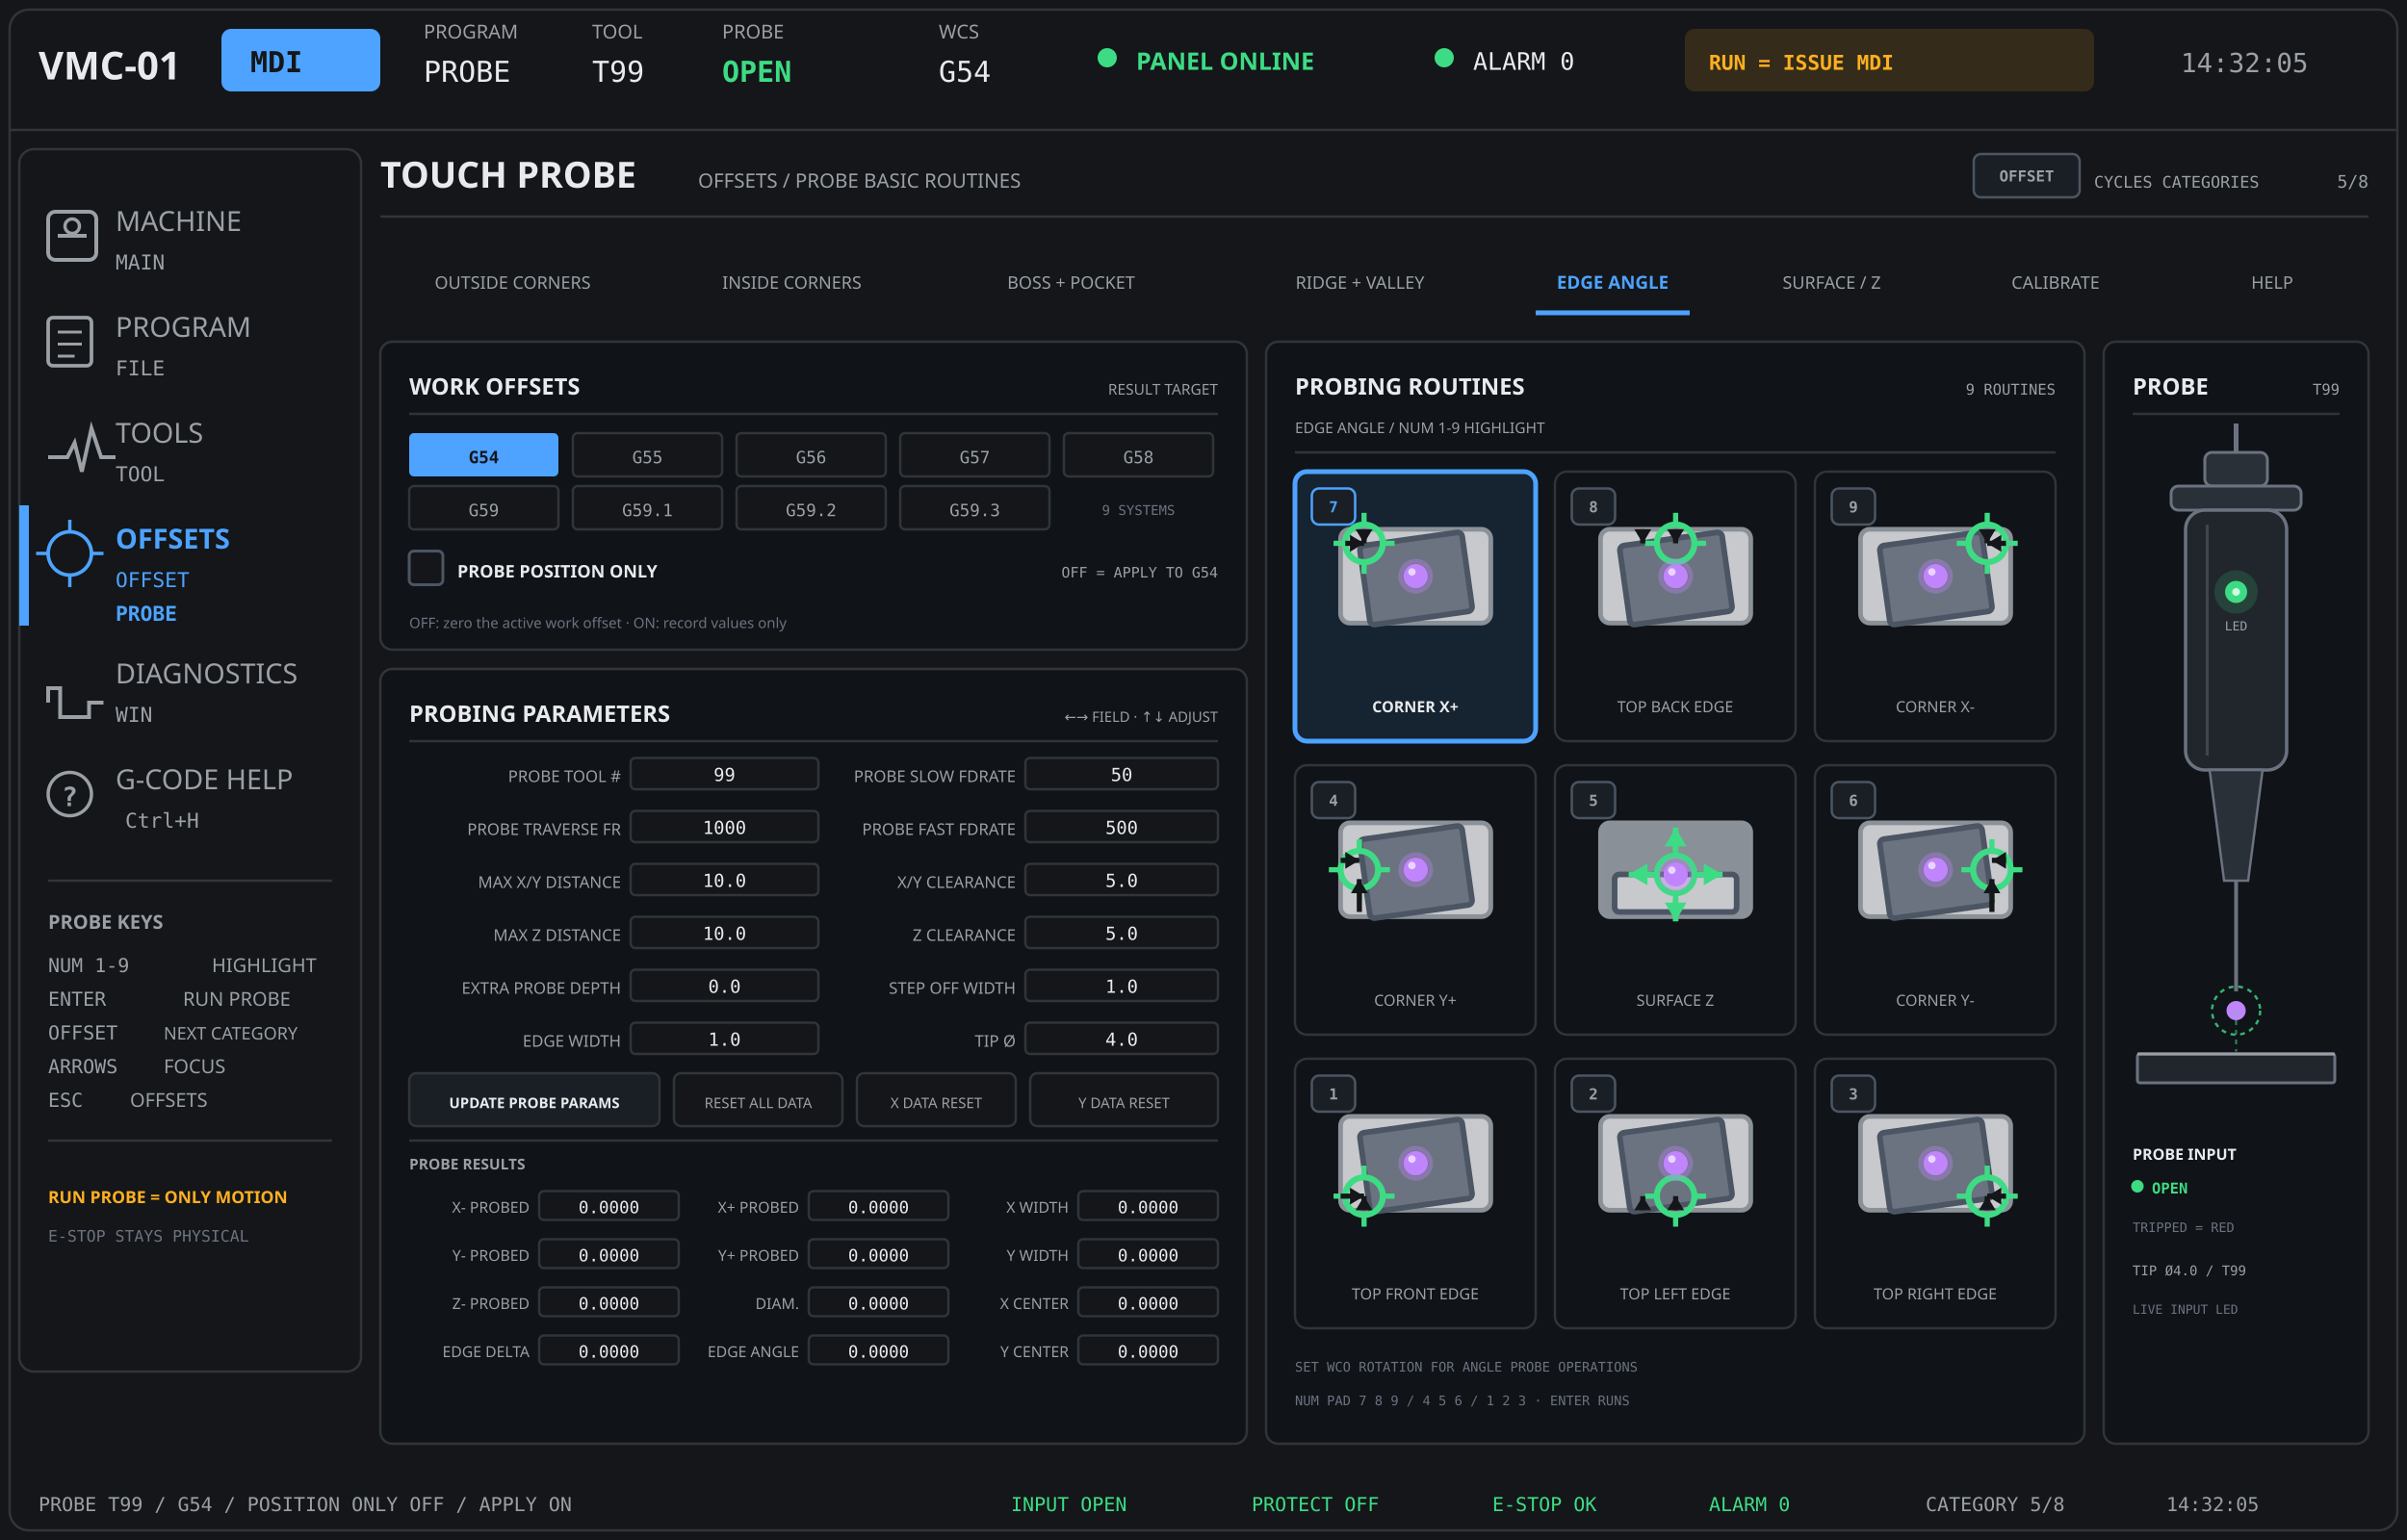
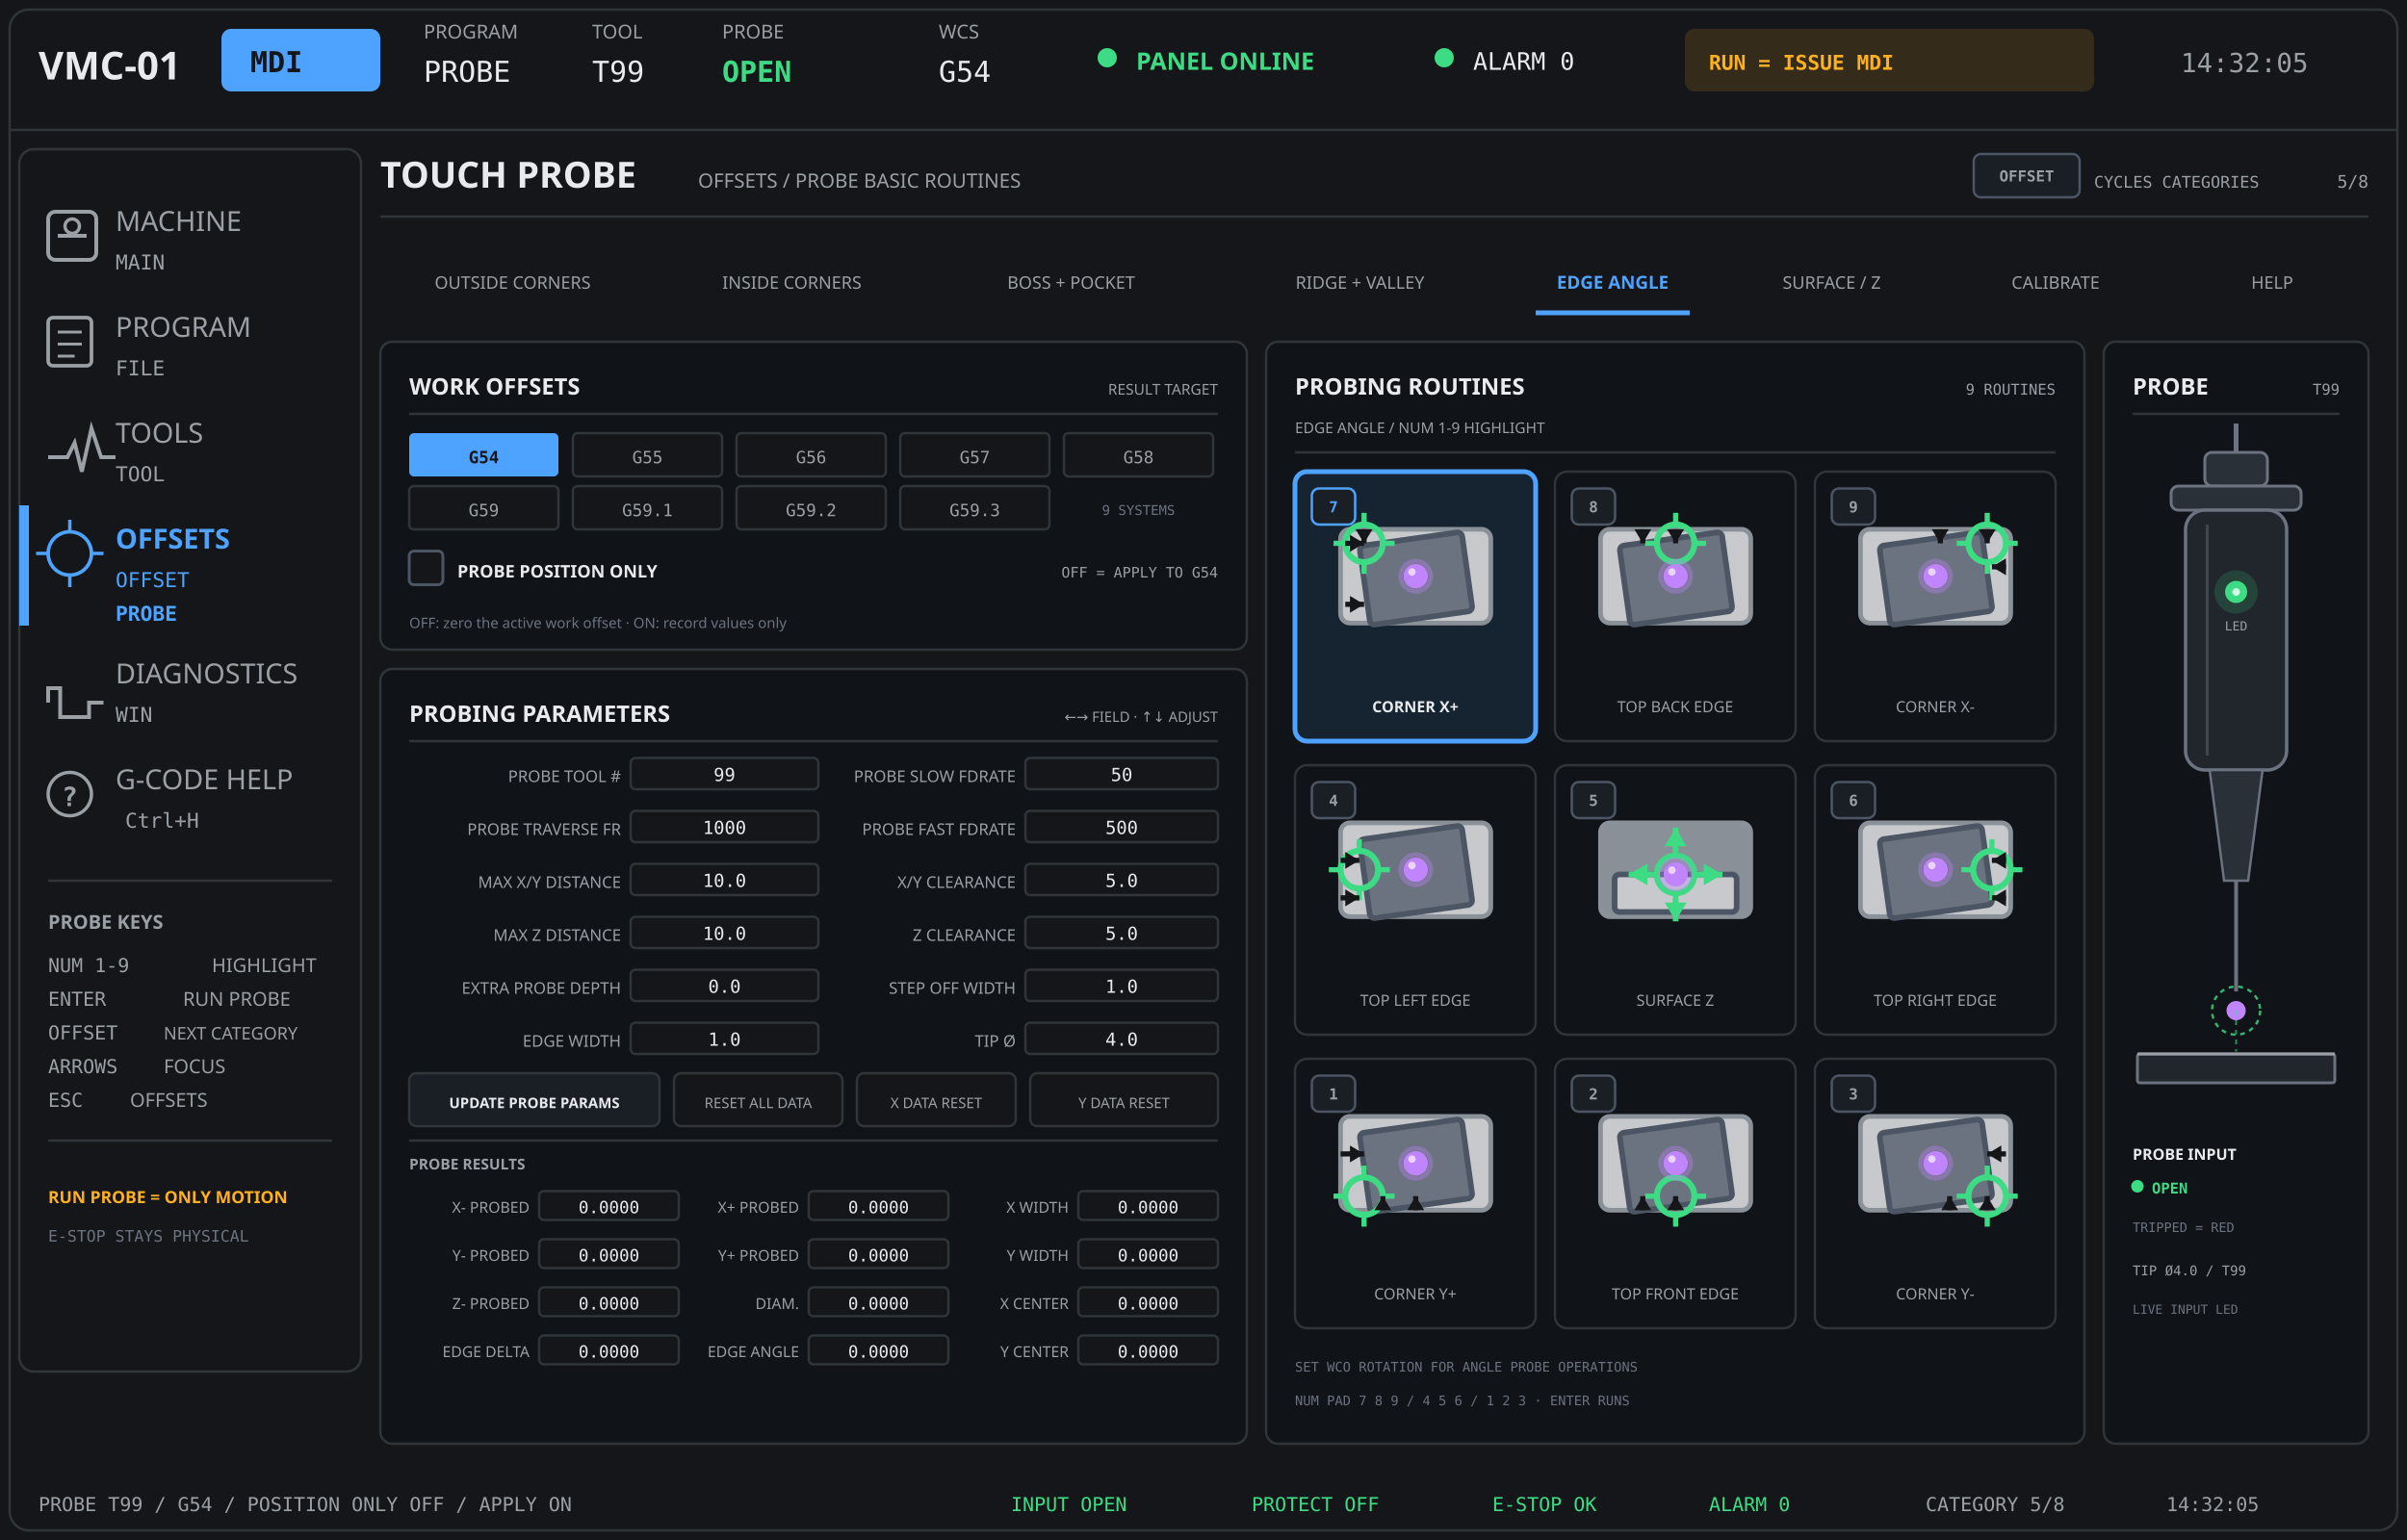
<svg xmlns="http://www.w3.org/2000/svg" viewBox="0 0 1000 640" width="1000" height="640">
  <rect x="0" y="0" width="1000" height="640" rx="0" fill="#141619" stroke="none" stroke-width="1" />
  <rect x="4" y="4" width="992" height="632" rx="8" fill="none" stroke="#30353a" stroke-width="1" />
  <line x1="4" y1="54" x2="996" y2="54" stroke="#30353a" stroke-width="1" />
  <text x="16" y="33" fill="#e8eaed" font-size="16" font-family="sans-serif" font-weight="700" text-anchor="start">VMC-01</text>
  <rect x="92" y="12" width="66" height="26" rx="4" fill="#4da3ff" stroke="none" stroke-width="1" />
  <text x="104" y="30" fill="#141619" font-size="12" font-family="monospace" font-weight="700" text-anchor="start">MDI</text>
  <text x="176" y="16" fill="#9aa0a6" font-size="8" font-family="sans-serif" text-anchor="start">PROGRAM</text>
  <text x="176" y="34" fill="#e8eaed" font-size="12" font-family="monospace" text-anchor="start">PROBE</text>
  <text x="246" y="16" fill="#9aa0a6" font-size="8" font-family="sans-serif" text-anchor="start">TOOL</text>
  <text x="246" y="34" fill="#e8eaed" font-size="12" font-family="monospace" text-anchor="start">T99</text>
  <text x="300" y="16" fill="#9aa0a6" font-size="8" font-family="sans-serif" text-anchor="start">PROBE</text>
  <text x="300" y="34" fill="#3ddc84" font-size="12" font-family="monospace" font-weight="700" text-anchor="start">OPEN</text>
  <text x="390" y="16" fill="#9aa0a6" font-size="8" font-family="sans-serif" text-anchor="start">WCS</text>
  <text x="390" y="34" fill="#e8eaed" font-size="12" font-family="monospace" text-anchor="start">G54</text>
  <circle cx="460" cy="24" r="4" fill="#3ddc84" />
  <text x="472" y="29" fill="#3ddc84" font-size="10" font-family="sans-serif" font-weight="700" text-anchor="start">PANEL ONLINE</text>
  <circle cx="600" cy="24" r="4" fill="#3ddc84" />
  <text x="612" y="29" fill="#e8eaed" font-size="10" font-family="monospace" text-anchor="start">ALARM 0</text>
  <rect x="700" y="12" width="170" height="26" rx="4" fill="#ffb020" stroke="none" stroke-width="0" opacity="0.14" />
  <text x="710" y="29" fill="#ffb020" font-size="8.5" font-family="monospace" font-weight="700" text-anchor="start">RUN = ISSUE MDI</text>
  <text x="906" y="30" fill="#9aa0a6" font-size="11" font-family="monospace" text-anchor="start">14:32:05</text>
  <rect x="8" y="62" width="142" height="508" rx="6" fill="#141619" stroke="#30353a" stroke-width="1" />
  <rect x="20" y="88" width="20" height="20" rx="3" fill="none" stroke="#9aa0a6" stroke-width="1.6" />
  <line x1="24" y1="98" x2="36" y2="98" stroke="#9aa0a6" stroke-width="1.6" />
  <circle cx="30" cy="94" r="3" fill="none" stroke="#9aa0a6" stroke-width="1.4" />
  <text x="48" y="96" fill="#9aa0a6" font-size="11.5" font-family="sans-serif" text-anchor="start">MACHINE</text>
  <text x="48" y="112" fill="#9aa0a6" font-size="8.5" font-family="monospace" text-anchor="start">MAIN</text>
  <rect x="20" y="132" width="18" height="20" rx="2" fill="none" stroke="#9aa0a6" stroke-width="1.5" />
  <line x1="24" y1="138" x2="34" y2="138" stroke="#9aa0a6" stroke-width="1.2" />
  <line x1="24" y1="143" x2="34" y2="143" stroke="#9aa0a6" stroke-width="1.2" />
  <line x1="24" y1="148" x2="31" y2="148" stroke="#9aa0a6" stroke-width="1.2" />
  <text x="48" y="140" fill="#9aa0a6" font-size="11.5" font-family="sans-serif" text-anchor="start">PROGRAM</text>
  <text x="48" y="156" fill="#9aa0a6" font-size="8.5" font-family="monospace" text-anchor="start">FILE</text>
  <path d="M20 190 L28 190 L31 184 L34 196 L38 178 L42 190 L48 190" fill="none" stroke="#9aa0a6" stroke-width="1.6" />
  <text x="48" y="184" fill="#9aa0a6" font-size="11.5" font-family="sans-serif" text-anchor="start">TOOLS</text>
  <text x="48" y="200" fill="#9aa0a6" font-size="8.5" font-family="monospace" text-anchor="start">TOOL</text>
  <rect x="8" y="210" width="4" height="50" rx="0" fill="#4da3ff" stroke="none" stroke-width="0" />
  <circle cx="29" cy="230" r="9" fill="none" stroke="#4da3ff" stroke-width="1.5" />
  <line x1="29" y1="216" x2="29" y2="221" stroke="#4da3ff" stroke-width="1.4" />
  <line x1="29" y1="239" x2="29" y2="244" stroke="#4da3ff" stroke-width="1.4" />
  <line x1="15" y1="230" x2="20" y2="230" stroke="#4da3ff" stroke-width="1.4" />
  <line x1="38" y1="230" x2="43" y2="230" stroke="#4da3ff" stroke-width="1.4" />
  <text x="48" y="228" fill="#4da3ff" font-size="11.5" font-family="sans-serif" font-weight="700" text-anchor="start">OFFSETS</text>
  <text x="48" y="244" fill="#4da3ff" font-size="8.5" font-family="monospace" text-anchor="start">OFFSET</text>
  <text x="48" y="258" fill="#4da3ff" font-size="8.5" font-family="monospace" font-weight="700" text-anchor="start">PROBE</text>
  <path d="M20 292 L20 286 L25 286 L25 298 L37 298 L37 292 L43 292" fill="none" stroke="#9aa0a6" stroke-width="1.6" />
  <text x="48" y="284" fill="#9aa0a6" font-size="11.5" font-family="sans-serif" text-anchor="start">DIAGNOSTICS</text>
  <text x="48" y="300" fill="#9aa0a6" font-size="8.5" font-family="monospace" text-anchor="start">WIN</text>
  <circle cx="29" cy="330" r="9" fill="none" stroke="#9aa0a6" stroke-width="1.4" />
  <text x="29" y="335" fill="#9aa0a6" font-size="11" font-family="monospace" font-weight="700" text-anchor="middle">?</text>
  <text x="48" y="328" fill="#9aa0a6" font-size="11.5" font-family="sans-serif" text-anchor="start">G-CODE HELP</text>
  <text x="52" y="344" fill="#9aa0a6" font-size="8.5" font-family="monospace" text-anchor="start">Ctrl+H</text>
  <line x1="20" y1="366" x2="138" y2="366" stroke="#30353a" stroke-width="1" />
  <text x="20" y="386" fill="#9aa0a6" font-size="8" font-family="sans-serif" font-weight="700" text-anchor="start">PROBE KEYS</text>
  <text x="20" y="404" fill="#9aa0a6" font-size="8" font-family="monospace" text-anchor="start">NUM 1-9</text>
  <text x="88" y="404" fill="#9aa0a6" font-size="8" font-family="sans-serif" text-anchor="start">HIGHLIGHT</text>
  <text x="20" y="418" fill="#9aa0a6" font-size="8" font-family="monospace" text-anchor="start">ENTER</text>
  <text x="76" y="418" fill="#9aa0a6" font-size="8" font-family="sans-serif" text-anchor="start">RUN PROBE</text>
  <text x="20" y="432" fill="#9aa0a6" font-size="8" font-family="monospace" text-anchor="start">OFFSET</text>
  <text x="68" y="432" fill="#9aa0a6" font-size="7.2" font-family="sans-serif" text-anchor="start">NEXT CATEGORY</text>
  <text x="20" y="446" fill="#9aa0a6" font-size="8" font-family="monospace" text-anchor="start">ARROWS</text>
  <text x="68" y="446" fill="#9aa0a6" font-size="8" font-family="sans-serif" text-anchor="start">FOCUS</text>
  <text x="20" y="460" fill="#9aa0a6" font-size="8" font-family="monospace" text-anchor="start">ESC</text>
  <text x="54" y="460" fill="#9aa0a6" font-size="8" font-family="sans-serif" text-anchor="start">OFFSETS</text>
  <line x1="20" y1="474" x2="138" y2="474" stroke="#30353a" stroke-width="1" />
  <text x="20" y="500" fill="#ffb020" font-size="7.0" font-family="sans-serif" font-weight="700" text-anchor="start">RUN PROBE = ONLY MOTION</text>
  <text x="20" y="516" fill="#6b7280" font-size="6.6" font-family="monospace" text-anchor="start">E-STOP STAYS PHYSICAL</text>
  <text x="158" y="78" fill="#e8eaed" font-size="15" font-family="sans-serif" font-weight="700" text-anchor="start">TOUCH PROBE</text>
  <text x="290" y="78" fill="#9aa0a6" font-size="8.2" font-family="sans-serif" text-anchor="start">OFFSETS / PROBE BASIC ROUTINES</text>
  <rect x="820" y="64" width="44" height="18" rx="3" fill="#1a1f25" stroke="#4b5563" stroke-width="1" />
  <text x="842.0" y="75.4" fill="#9aa0a6" font-size="6.3" font-family="monospace" font-weight="700" text-anchor="middle">OFFSET</text>
  <text x="870" y="78" fill="#9aa0a6" font-size="6.7" font-family="monospace" text-anchor="start">CYCLES CATEGORIES</text>
  <text x="984" y="78" fill="#9aa0a6" font-size="7.2" font-family="monospace" text-anchor="end">5/8</text>
  <line x1="158" y1="90" x2="984" y2="90" stroke="#30353a" stroke-width="1" />
  <text x="213.0" y="120" fill="#9aa0a6" font-size="7.2" font-family="sans-serif" text-anchor="middle">OUTSIDE CORNERS</text>
  <text x="329.0" y="120" fill="#9aa0a6" font-size="7.2" font-family="sans-serif" text-anchor="middle">INSIDE CORNERS</text>
  <text x="445.0" y="120" fill="#9aa0a6" font-size="7.2" font-family="sans-serif" text-anchor="middle">BOSS + POCKET</text>
  <text x="565.0" y="120" fill="#9aa0a6" font-size="7.2" font-family="sans-serif" text-anchor="middle">RIDGE + VALLEY</text>
  <text x="670.0" y="120" fill="#4da3ff" font-size="7.5" font-family="sans-serif" font-weight="700" text-anchor="middle">EDGE ANGLE</text>
  <line x1="638" y1="130" x2="702" y2="130" stroke="#4da3ff" stroke-width="2" />
  <text x="761.0" y="120" fill="#9aa0a6" font-size="7.2" font-family="sans-serif" text-anchor="middle">SURFACE / Z</text>
  <text x="854.0" y="120" fill="#9aa0a6" font-size="7.2" font-family="sans-serif" text-anchor="middle">CALIBRATE</text>
  <text x="944.0" y="120" fill="#9aa0a6" font-size="7.2" font-family="sans-serif" text-anchor="middle">HELP</text>
  <rect x="158" y="142" width="360" height="128" rx="5" fill="#101317" stroke="#30353a" stroke-width="1" />
  <text x="170" y="164" fill="#e8eaed" font-size="9.5" font-family="sans-serif" font-weight="700" text-anchor="start">WORK OFFSETS</text>
  <text x="506" y="164" fill="#9aa0a6" font-size="6.2" font-family="sans-serif" text-anchor="end">RESULT TARGET</text>
  <line x1="170" y1="172" x2="506" y2="172" stroke="#30353a" stroke-width="1" />
  <rect x="170" y="180" width="62" height="18" rx="2" fill="#4da3ff" stroke="none" stroke-width="1" />
  <text x="201" y="192.5" fill="#141619" font-size="7" font-family="monospace" font-weight="700" text-anchor="middle">G54</text>
  <rect x="238" y="180" width="62" height="18" rx="2" fill="#141619" stroke="#30353a" stroke-width="1" />
  <text x="269" y="192.5" fill="#9aa0a6" font-size="7" font-family="monospace" text-anchor="middle">G55</text>
  <rect x="306" y="180" width="62" height="18" rx="2" fill="#141619" stroke="#30353a" stroke-width="1" />
  <text x="337" y="192.5" fill="#9aa0a6" font-size="7" font-family="monospace" text-anchor="middle">G56</text>
  <rect x="374" y="180" width="62" height="18" rx="2" fill="#141619" stroke="#30353a" stroke-width="1" />
  <text x="405" y="192.5" fill="#9aa0a6" font-size="7" font-family="monospace" text-anchor="middle">G57</text>
  <rect x="442" y="180" width="62" height="18" rx="2" fill="#141619" stroke="#30353a" stroke-width="1" />
  <text x="473" y="192.5" fill="#9aa0a6" font-size="7" font-family="monospace" text-anchor="middle">G58</text>
  <rect x="170" y="202" width="62" height="18" rx="2" fill="#141619" stroke="#30353a" stroke-width="1" />
  <text x="201" y="214.5" fill="#9aa0a6" font-size="7" font-family="monospace" text-anchor="middle">G59</text>
  <rect x="238" y="202" width="62" height="18" rx="2" fill="#141619" stroke="#30353a" stroke-width="1" />
  <text x="269" y="214.5" fill="#9aa0a6" font-size="7" font-family="monospace" text-anchor="middle">G59.1</text>
  <rect x="306" y="202" width="62" height="18" rx="2" fill="#141619" stroke="#30353a" stroke-width="1" />
  <text x="337" y="214.5" fill="#9aa0a6" font-size="7" font-family="monospace" text-anchor="middle">G59.2</text>
  <rect x="374" y="202" width="62" height="18" rx="2" fill="#141619" stroke="#30353a" stroke-width="1" />
  <text x="405" y="214.5" fill="#9aa0a6" font-size="7" font-family="monospace" text-anchor="middle">G59.3</text>
  <text x="473" y="214" fill="#6b7280" font-size="5.6" font-family="monospace" text-anchor="middle">9 SYSTEMS</text>
  <rect x="170" y="229" width="14" height="14" rx="2" fill="#141619" stroke="#4b5563" stroke-width="1.2" />
  <text x="190" y="240" fill="#e8eaed" font-size="7.2" font-family="sans-serif" font-weight="700" text-anchor="start">PROBE POSITION ONLY</text>
  <text x="506" y="240" fill="#9aa0a6" font-size="6.0" font-family="monospace" text-anchor="end">OFF = APPLY TO G54</text>
  <text x="170" y="261" fill="#6b7280" font-size="6.0" font-family="sans-serif" text-anchor="start">OFF: zero the active work offset · ON: record values only</text>
  <rect x="158" y="278" width="360" height="322" rx="5" fill="#101317" stroke="#30353a" stroke-width="1" />
  <text x="170" y="300" fill="#e8eaed" font-size="9.5" font-family="sans-serif" font-weight="700" text-anchor="start">PROBING PARAMETERS</text>
  <text x="506" y="300" fill="#9aa0a6" font-size="5.9" font-family="sans-serif" text-anchor="end">←→ FIELD · ↑↓ ADJUST</text>
  <line x1="170" y1="308" x2="506" y2="308" stroke="#30353a" stroke-width="1" />
  <text x="258" y="325" fill="#9aa0a6" font-size="6.7" font-family="sans-serif" text-anchor="end">PROBE TOOL #</text>
  <rect x="262" y="315" width="78" height="13" rx="2" fill="#141619" stroke="#30353a" stroke-width="1" />
  <text x="301" y="324.6" fill="#e8eaed" font-size="7.5" font-family="monospace" text-anchor="middle">99</text>
  <text x="422" y="325" fill="#9aa0a6" font-size="6.7" font-family="sans-serif" text-anchor="end">PROBE SLOW FDRATE</text>
  <rect x="426" y="315" width="80" height="13" rx="2" fill="#141619" stroke="#30353a" stroke-width="1" />
  <text x="466" y="324.6" fill="#e8eaed" font-size="7.5" font-family="monospace" text-anchor="middle">50</text>
  <text x="258" y="347" fill="#9aa0a6" font-size="6.7" font-family="sans-serif" text-anchor="end">PROBE TRAVERSE FR</text>
  <rect x="262" y="337" width="78" height="13" rx="2" fill="#141619" stroke="#30353a" stroke-width="1" />
  <text x="301" y="346.6" fill="#e8eaed" font-size="7.5" font-family="monospace" text-anchor="middle">1000</text>
  <text x="422" y="347" fill="#9aa0a6" font-size="6.7" font-family="sans-serif" text-anchor="end">PROBE FAST FDRATE</text>
  <rect x="426" y="337" width="80" height="13" rx="2" fill="#141619" stroke="#30353a" stroke-width="1" />
  <text x="466" y="346.6" fill="#e8eaed" font-size="7.5" font-family="monospace" text-anchor="middle">500</text>
  <text x="258" y="369" fill="#9aa0a6" font-size="6.7" font-family="sans-serif" text-anchor="end">MAX X/Y DISTANCE</text>
  <rect x="262" y="359" width="78" height="13" rx="2" fill="#141619" stroke="#30353a" stroke-width="1" />
  <text x="301" y="368.6" fill="#e8eaed" font-size="7.5" font-family="monospace" text-anchor="middle">10.0</text>
  <text x="422" y="369" fill="#9aa0a6" font-size="6.7" font-family="sans-serif" text-anchor="end">X/Y CLEARANCE</text>
  <rect x="426" y="359" width="80" height="13" rx="2" fill="#141619" stroke="#30353a" stroke-width="1" />
  <text x="466" y="368.6" fill="#e8eaed" font-size="7.5" font-family="monospace" text-anchor="middle">5.0</text>
  <text x="258" y="391" fill="#9aa0a6" font-size="6.7" font-family="sans-serif" text-anchor="end">MAX Z DISTANCE</text>
  <rect x="262" y="381" width="78" height="13" rx="2" fill="#141619" stroke="#30353a" stroke-width="1" />
  <text x="301" y="390.6" fill="#e8eaed" font-size="7.5" font-family="monospace" text-anchor="middle">10.0</text>
  <text x="422" y="391" fill="#9aa0a6" font-size="6.7" font-family="sans-serif" text-anchor="end">Z CLEARANCE</text>
  <rect x="426" y="381" width="80" height="13" rx="2" fill="#141619" stroke="#30353a" stroke-width="1" />
  <text x="466" y="390.6" fill="#e8eaed" font-size="7.5" font-family="monospace" text-anchor="middle">5.0</text>
  <text x="258" y="413" fill="#9aa0a6" font-size="6.7" font-family="sans-serif" text-anchor="end">EXTRA PROBE DEPTH</text>
  <rect x="262" y="403" width="78" height="13" rx="2" fill="#141619" stroke="#30353a" stroke-width="1" />
  <text x="301" y="412.6" fill="#e8eaed" font-size="7.5" font-family="monospace" text-anchor="middle">0.0</text>
  <text x="422" y="413" fill="#9aa0a6" font-size="6.7" font-family="sans-serif" text-anchor="end">STEP OFF WIDTH</text>
  <rect x="426" y="403" width="80" height="13" rx="2" fill="#141619" stroke="#30353a" stroke-width="1" />
  <text x="466" y="412.6" fill="#e8eaed" font-size="7.5" font-family="monospace" text-anchor="middle">1.0</text>
  <text x="258" y="435" fill="#9aa0a6" font-size="6.7" font-family="sans-serif" text-anchor="end">EDGE WIDTH</text>
  <rect x="262" y="425" width="78" height="13" rx="2" fill="#141619" stroke="#30353a" stroke-width="1" />
  <text x="301" y="434.6" fill="#e8eaed" font-size="7.5" font-family="monospace" text-anchor="middle">1.0</text>
  <text x="422" y="435" fill="#9aa0a6" font-size="6.7" font-family="sans-serif" text-anchor="end">TIP Ø</text>
  <rect x="426" y="425" width="80" height="13" rx="2" fill="#141619" stroke="#30353a" stroke-width="1" />
  <text x="466" y="434.6" fill="#e8eaed" font-size="7.5" font-family="monospace" text-anchor="middle">4.0</text>
  <rect x="170" y="446" width="104" height="22" rx="3" fill="#1a1f25" stroke="#30353a" stroke-width="1" />
  <text x="222" y="460.5" fill="#e8eaed" font-size="6.0" font-family="sans-serif" font-weight="700" text-anchor="middle">UPDATE PROBE PARAMS</text>
  <rect x="280" y="446" width="70" height="22" rx="3" fill="#141619" stroke="#30353a" stroke-width="1" />
  <text x="315" y="460.5" fill="#9aa0a6" font-size="6.0" font-family="sans-serif" text-anchor="middle">RESET ALL DATA</text>
  <rect x="356" y="446" width="66" height="22" rx="3" fill="#141619" stroke="#30353a" stroke-width="1" />
  <text x="389" y="460.5" fill="#9aa0a6" font-size="6.0" font-family="sans-serif" text-anchor="middle">X DATA RESET</text>
  <rect x="428" y="446" width="78" height="22" rx="3" fill="#141619" stroke="#30353a" stroke-width="1" />
  <text x="467" y="460.5" fill="#9aa0a6" font-size="6.0" font-family="sans-serif" text-anchor="middle">Y DATA RESET</text>
  <line x1="170" y1="474" x2="506" y2="474" stroke="#30353a" stroke-width="1" />
  <text x="170" y="486" fill="#9aa0a6" font-size="6.2" font-family="sans-serif" font-weight="700" text-anchor="start">PROBE RESULTS</text>
  <text x="220" y="504" fill="#9aa0a6" font-size="6.3" font-family="sans-serif" text-anchor="end">X- PROBED</text>
  <rect x="224" y="495" width="58" height="12" rx="2" fill="#141619" stroke="#30353a" stroke-width="1" />
  <text x="253" y="504.2" fill="#e8eaed" font-size="7.0" font-family="monospace" text-anchor="middle">0.0000</text>
  <text x="332" y="504" fill="#9aa0a6" font-size="6.3" font-family="sans-serif" text-anchor="end">X+ PROBED</text>
  <rect x="336" y="495" width="58" height="12" rx="2" fill="#141619" stroke="#30353a" stroke-width="1" />
  <text x="365" y="504.2" fill="#e8eaed" font-size="7.0" font-family="monospace" text-anchor="middle">0.0000</text>
  <text x="444" y="504" fill="#9aa0a6" font-size="6.3" font-family="sans-serif" text-anchor="end">X WIDTH</text>
  <rect x="448" y="495" width="58" height="12" rx="2" fill="#141619" stroke="#30353a" stroke-width="1" />
  <text x="477" y="504.2" fill="#e8eaed" font-size="7.0" font-family="monospace" text-anchor="middle">0.0000</text>
  <text x="220" y="524" fill="#9aa0a6" font-size="6.3" font-family="sans-serif" text-anchor="end">Y- PROBED</text>
  <rect x="224" y="515" width="58" height="12" rx="2" fill="#141619" stroke="#30353a" stroke-width="1" />
  <text x="253" y="524.2" fill="#e8eaed" font-size="7.0" font-family="monospace" text-anchor="middle">0.0000</text>
  <text x="332" y="524" fill="#9aa0a6" font-size="6.3" font-family="sans-serif" text-anchor="end">Y+ PROBED</text>
  <rect x="336" y="515" width="58" height="12" rx="2" fill="#141619" stroke="#30353a" stroke-width="1" />
  <text x="365" y="524.2" fill="#e8eaed" font-size="7.0" font-family="monospace" text-anchor="middle">0.0000</text>
  <text x="444" y="524" fill="#9aa0a6" font-size="6.3" font-family="sans-serif" text-anchor="end">Y WIDTH</text>
  <rect x="448" y="515" width="58" height="12" rx="2" fill="#141619" stroke="#30353a" stroke-width="1" />
  <text x="477" y="524.2" fill="#e8eaed" font-size="7.0" font-family="monospace" text-anchor="middle">0.0000</text>
  <text x="220" y="544" fill="#9aa0a6" font-size="6.3" font-family="sans-serif" text-anchor="end">Z- PROBED</text>
  <rect x="224" y="535" width="58" height="12" rx="2" fill="#141619" stroke="#30353a" stroke-width="1" />
  <text x="253" y="544.2" fill="#e8eaed" font-size="7.0" font-family="monospace" text-anchor="middle">0.0000</text>
  <text x="332" y="544" fill="#9aa0a6" font-size="6.3" font-family="sans-serif" text-anchor="end">DIAM.</text>
  <rect x="336" y="535" width="58" height="12" rx="2" fill="#141619" stroke="#30353a" stroke-width="1" />
  <text x="365" y="544.2" fill="#e8eaed" font-size="7.0" font-family="monospace" text-anchor="middle">0.0000</text>
  <text x="444" y="544" fill="#9aa0a6" font-size="6.3" font-family="sans-serif" text-anchor="end">X CENTER</text>
  <rect x="448" y="535" width="58" height="12" rx="2" fill="#141619" stroke="#30353a" stroke-width="1" />
  <text x="477" y="544.2" fill="#e8eaed" font-size="7.0" font-family="monospace" text-anchor="middle">0.0000</text>
  <text x="220" y="564" fill="#9aa0a6" font-size="6.3" font-family="sans-serif" text-anchor="end">EDGE DELTA</text>
  <rect x="224" y="555" width="58" height="12" rx="2" fill="#141619" stroke="#30353a" stroke-width="1" />
  <text x="253" y="564.2" fill="#e8eaed" font-size="7.0" font-family="monospace" text-anchor="middle">0.0000</text>
  <text x="332" y="564" fill="#9aa0a6" font-size="6.3" font-family="sans-serif" text-anchor="end">EDGE ANGLE</text>
  <rect x="336" y="555" width="58" height="12" rx="2" fill="#141619" stroke="#30353a" stroke-width="1" />
  <text x="365" y="564.2" fill="#e8eaed" font-size="7.0" font-family="monospace" text-anchor="middle">0.0000</text>
  <text x="444" y="564" fill="#9aa0a6" font-size="6.3" font-family="sans-serif" text-anchor="end">Y CENTER</text>
  <rect x="448" y="555" width="58" height="12" rx="2" fill="#141619" stroke="#30353a" stroke-width="1" />
  <text x="477" y="564.2" fill="#e8eaed" font-size="7.0" font-family="monospace" text-anchor="middle">0.0000</text>
  <rect x="874" y="142" width="110" height="458" rx="5" fill="#101317" stroke="#30353a" stroke-width="1" />
  <text x="886" y="164" fill="#e8eaed" font-size="9.5" font-family="sans-serif" font-weight="700" text-anchor="start">PROBE</text>
  <text x="972" y="164" fill="#9aa0a6" font-size="6.2" font-family="monospace" text-anchor="end">T99</text>
  <line x1="886" y1="172" x2="972" y2="172" stroke="#30353a" stroke-width="1" />
  <line x1="929" y1="176" x2="929" y2="188" stroke="#6b7280" stroke-width="2" />
  <rect x="916" y="188" width="26" height="14" rx="3" fill="#2a3037" stroke="#6b7280" stroke-width="1.2" />
  <rect x="902" y="202" width="54" height="10" rx="3" fill="#2a3037" stroke="#6b7280" stroke-width="1.2" />
  <rect x="908" y="212" width="42" height="108" rx="8" fill="#20262c" stroke="#6b7280" stroke-width="1.4" />
  <line x1="917" y1="218" x2="917" y2="314" stroke="#3f464e" stroke-width="1.2" />
  <circle cx="929" cy="246" r="9" fill="#3ddc84" opacity="0.16" />
  <circle cx="929" cy="246" r="4.6" fill="#3ddc84" />
  <circle cx="929" cy="246" r="1.6" fill="#d1fae5" />
  <text x="929" y="262" fill="#9aa0a6" font-size="5.2" font-family="monospace" text-anchor="middle">LED</text>
  <path d="M918 320 L940 320 L934 366 L924 366 Z" fill="#2a3037" stroke="#6b7280" stroke-width="1" />
  <line x1="929" y1="366" x2="929" y2="412" stroke="#6b7280" stroke-width="1.6" />
  <circle cx="929" cy="420" r="4" fill="#c084fc" />
  <circle cx="929" cy="420" r="10" fill="none" stroke="#3ddc84" stroke-width="1" stroke-dasharray="2 2" opacity="0.8" />
  <line x1="929" y1="420" x2="929" y2="437" stroke="#3ddc84" stroke-width="0.8" stroke-dasharray="2 2" opacity="0.6" />
  <rect x="888" y="438" width="82" height="12" rx="1" fill="#20262c" stroke="#6b7280" stroke-width="1.2" />
  <line x1="888" y1="438" x2="970" y2="438" stroke="#9aa0a6" stroke-width="1.2" />
  <text x="886" y="482" fill="#e8eaed" font-size="6.4" font-family="sans-serif" font-weight="700" text-anchor="start">PROBE INPUT</text>
  <circle cx="888" cy="493" r="2.6" fill="#3ddc84" />
  <text x="894" y="496" fill="#3ddc84" font-size="6.2" font-family="monospace" font-weight="700" text-anchor="start">OPEN</text>
  <text x="886" y="512" fill="#6b7280" font-size="5.4" font-family="monospace" text-anchor="start">TRIPPED = RED</text>
  <text x="886" y="530" fill="#9aa0a6" font-size="5.6" font-family="monospace" text-anchor="start">TIP Ø4.0 / T99</text>
  <text x="886" y="546" fill="#6b7280" font-size="5.2" font-family="monospace" text-anchor="start">LIVE INPUT LED</text>
  <rect x="526" y="142" width="340" height="458" rx="5" fill="#101317" stroke="#30353a" stroke-width="1" />
  <text x="538" y="164" fill="#e8eaed" font-size="9.5" font-family="sans-serif" font-weight="700" text-anchor="start">PROBING ROUTINES</text>
  <text x="854" y="164" fill="#9aa0a6" font-size="6.2" font-family="monospace" text-anchor="end">9 ROUTINES</text>
  <text x="538" y="180" fill="#9aa0a6" font-size="6.2" font-family="sans-serif" text-anchor="start">EDGE ANGLE / NUM 1-9 HIGHLIGHT</text>
  <line x1="538" y1="188" x2="854" y2="188" stroke="#30353a" stroke-width="1" />
  <rect x="538" y="196" width="100" height="112" rx="5" fill="#4da3ff" fill-opacity="0.11" stroke="#4da3ff" stroke-width="2" />
  <rect x="545" y="203" width="18" height="15" rx="3" fill="#1a1f25" stroke="#4da3ff" stroke-width="1" />
  <text x="554.0" y="212.9" fill="#4da3ff" font-size="6.3" font-family="monospace" font-weight="700" text-anchor="middle">7</text>
  <g transform="translate(555.0,218) scale(1.95)">
    <rect x="1" y="1" width="32" height="20" rx="2" fill="#c7c9cc" stroke="#8b9198" stroke-width="1" />
    <g transform="rotate(-8 17 11)">
      <rect x="6" y="3" width="22" height="17" rx="1" fill="#6b7280" stroke="#4b5563" stroke-width="1.2" />
    </g>
    <circle cx="6" cy="4" r="4.0" fill="none" stroke="#3ddc84" stroke-width="1.3" />
    <line x1="6" y1="0.0" x2="6" y2="-2.5" stroke="#3ddc84" stroke-width="1.1" />
    <line x1="6" y1="8.0" x2="6" y2="10.5" stroke="#3ddc84" stroke-width="1.1" />
    <line x1="2.0" y1="4" x2="-0.5" y2="4" stroke="#3ddc84" stroke-width="1.1" />
    <line x1="10.0" y1="4" x2="12.5" y2="4" stroke="#3ddc84" stroke-width="1.1" />
    <circle cx="17" cy="11" r="3.2" fill="none" stroke="#c084fc" stroke-width="1" opacity="0.35" />
    <circle cx="17" cy="11" r="2.6" fill="#c084fc" />
    <circle cx="16.2" cy="10.1" r="0.8" fill="#e9d5ff" />
    <line x1="2" y1="4" x2="6" y2="4" stroke="#141619" stroke-width="1.1" />
    <polygon points="6,4 3,2.2 3,5.8" fill="#141619" />
    <line x1="6" y1="1" x2="6" y2="4" stroke="#141619" stroke-width="1.1" />
    <polygon points="6,4 4.2,1 7.8,1" fill="#141619" />
+     <line x1="2" y1="17" x2="6" y2="17" stroke="#141619" stroke-width="1.1" />
+     <polygon points="6,17 3,15.2 3,18.8" fill="#141619" />
  </g>
  <text x="588.0" y="296" fill="#e8eaed" font-size="6.4" font-family="sans-serif" font-weight="700" text-anchor="middle">CORNER X+</text>
  <rect x="646" y="196" width="100" height="112" rx="5" fill="#101317" stroke="#30353a" stroke-width="1" />
  <rect x="653" y="203" width="18" height="15" rx="3" fill="#1a1f25" stroke="#4b5563" stroke-width="1" />
  <text x="662.0" y="212.9" fill="#9aa0a6" font-size="6.3" font-family="monospace" font-weight="700" text-anchor="middle">8</text>
  <g transform="translate(663.0,218) scale(1.95)">
    <rect x="1" y="1" width="32" height="20" rx="2" fill="#c7c9cc" stroke="#8b9198" stroke-width="1" />
    <g transform="rotate(-8 17 11)">
      <rect x="6" y="3" width="22" height="17" rx="1" fill="#6b7280" stroke="#4b5563" stroke-width="1.2" />
    </g>
    <circle cx="17" cy="4" r="4.0" fill="none" stroke="#3ddc84" stroke-width="1.3" />
    <line x1="17" y1="0.0" x2="17" y2="-2.5" stroke="#3ddc84" stroke-width="1.1" />
    <line x1="17" y1="8.0" x2="17" y2="10.5" stroke="#3ddc84" stroke-width="1.1" />
    <line x1="13.0" y1="4" x2="10.5" y2="4" stroke="#3ddc84" stroke-width="1.1" />
    <line x1="21.0" y1="4" x2="23.5" y2="4" stroke="#3ddc84" stroke-width="1.1" />
    <circle cx="17" cy="11" r="3.2" fill="none" stroke="#c084fc" stroke-width="1" opacity="0.35" />
    <circle cx="17" cy="11" r="2.6" fill="#c084fc" />
    <circle cx="16.2" cy="10.1" r="0.8" fill="#e9d5ff" />
    <line x1="10" y1="1" x2="10" y2="4" stroke="#141619" stroke-width="1.1" />
    <polygon points="10,4 8.2,1 11.8,1" fill="#141619" />
    <line x1="17" y1="1" x2="17" y2="4" stroke="#141619" stroke-width="1.1" />
    <polygon points="17,4 15.2,1 18.8,1" fill="#141619" />
  </g>
  <text x="696.0" y="296" fill="#9aa0a6" font-size="6.4" font-family="sans-serif" text-anchor="middle">TOP BACK EDGE</text>
  <rect x="754" y="196" width="100" height="112" rx="5" fill="#101317" stroke="#30353a" stroke-width="1" />
  <rect x="761" y="203" width="18" height="15" rx="3" fill="#1a1f25" stroke="#4b5563" stroke-width="1" />
  <text x="770.0" y="212.9" fill="#9aa0a6" font-size="6.3" font-family="monospace" font-weight="700" text-anchor="middle">9</text>
  <g transform="translate(771.0,218) scale(1.95)">
    <rect x="1" y="1" width="32" height="20" rx="2" fill="#c7c9cc" stroke="#8b9198" stroke-width="1" />
    <g transform="rotate(-8 17 11)">
      <rect x="6" y="3" width="22" height="17" rx="1" fill="#6b7280" stroke="#4b5563" stroke-width="1.2" />
    </g>
    <circle cx="28" cy="4" r="4.0" fill="none" stroke="#3ddc84" stroke-width="1.3" />
    <line x1="28" y1="0.0" x2="28" y2="-2.5" stroke="#3ddc84" stroke-width="1.1" />
    <line x1="28" y1="8.0" x2="28" y2="10.5" stroke="#3ddc84" stroke-width="1.1" />
    <line x1="24.0" y1="4" x2="21.5" y2="4" stroke="#3ddc84" stroke-width="1.1" />
    <line x1="32.0" y1="4" x2="34.5" y2="4" stroke="#3ddc84" stroke-width="1.1" />
    <circle cx="17" cy="11" r="3.2" fill="none" stroke="#c084fc" stroke-width="1" opacity="0.35" />
    <circle cx="17" cy="11" r="2.6" fill="#c084fc" />
    <circle cx="16.2" cy="10.1" r="0.8" fill="#e9d5ff" />
-     <line x1="32" y1="4" x2="28" y2="4" stroke="#141619" stroke-width="1.1" />
-     <polygon points="28,4 31,2.2 31,5.8" fill="#141619" />
+     <line x1="18" y1="1" x2="18" y2="4" stroke="#141619" stroke-width="1.1" />
+     <polygon points="18,4 16.2,1 19.8,1" fill="#141619" />
    <line x1="28" y1="1" x2="28" y2="4" stroke="#141619" stroke-width="1.1" />
    <polygon points="28,4 26.2,1 29.8,1" fill="#141619" />
+     <line x1="32" y1="9" x2="29" y2="9" stroke="#141619" stroke-width="1.1" />
+     <polygon points="29,9 32,7.2 32,10.8" fill="#141619" />
  </g>
  <text x="804.0" y="296" fill="#9aa0a6" font-size="6.4" font-family="sans-serif" text-anchor="middle">CORNER X-</text>
  <rect x="538" y="318" width="100" height="112" rx="5" fill="#101317" stroke="#30353a" stroke-width="1" />
  <rect x="545" y="325" width="18" height="15" rx="3" fill="#1a1f25" stroke="#4b5563" stroke-width="1" />
  <text x="554.0" y="334.9" fill="#9aa0a6" font-size="6.3" font-family="monospace" font-weight="700" text-anchor="middle">4</text>
  <g transform="translate(555.0,340) scale(1.95)">
    <rect x="1" y="1" width="32" height="20" rx="2" fill="#c7c9cc" stroke="#8b9198" stroke-width="1" />
    <g transform="rotate(-8 17 11)">
      <rect x="6" y="3" width="22" height="17" rx="1" fill="#6b7280" stroke="#4b5563" stroke-width="1.2" />
    </g>
    <circle cx="5" cy="11" r="4.0" fill="none" stroke="#3ddc84" stroke-width="1.3" />
    <line x1="5" y1="7.0" x2="5" y2="4.5" stroke="#3ddc84" stroke-width="1.1" />
    <line x1="5" y1="15.0" x2="5" y2="17.5" stroke="#3ddc84" stroke-width="1.1" />
    <line x1="1.0" y1="11" x2="-1.5" y2="11" stroke="#3ddc84" stroke-width="1.1" />
    <line x1="9.0" y1="11" x2="11.5" y2="11" stroke="#3ddc84" stroke-width="1.1" />
    <circle cx="17" cy="11" r="3.2" fill="none" stroke="#c084fc" stroke-width="1" opacity="0.35" />
    <circle cx="17" cy="11" r="2.6" fill="#c084fc" />
    <circle cx="16.2" cy="10.1" r="0.8" fill="#e9d5ff" />
    <line x1="1" y1="9" x2="5" y2="9" stroke="#141619" stroke-width="1.1" />
    <polygon points="5,9 2,7.2 2,10.8" fill="#141619" />
-     <line x1="5" y1="20" x2="5" y2="13" stroke="#141619" stroke-width="1.1" />
-     <polygon points="5,13 3.2,16 6.8,16" fill="#141619" />
-   </g>
-   <text x="588.0" y="418" fill="#9aa0a6" font-size="6.4" font-family="sans-serif" text-anchor="middle">CORNER Y+</text>
+     <line x1="1" y1="17" x2="5" y2="17" stroke="#141619" stroke-width="1.1" />
+     <polygon points="5,17 2,15.2 2,18.8" fill="#141619" />
+   </g>
+   <text x="588.0" y="418" fill="#9aa0a6" font-size="6.4" font-family="sans-serif" text-anchor="middle">TOP LEFT EDGE</text>
  <rect x="646" y="318" width="100" height="112" rx="5" fill="#101317" stroke="#30353a" stroke-width="1" />
  <rect x="653" y="325" width="18" height="15" rx="3" fill="#1a1f25" stroke="#4b5563" stroke-width="1" />
  <text x="662.0" y="334.9" fill="#9aa0a6" font-size="6.3" font-family="monospace" font-weight="700" text-anchor="middle">5</text>
  <g transform="translate(663.0,340) scale(1.95)">
    <rect x="1" y="1" width="32" height="20" rx="2" fill="#8a9097" stroke="#8b9198" stroke-width="1" />
    <rect x="4" y="12" width="26" height="8" rx="1" fill="#c7c9cc" stroke="#4b5563" stroke-width="1.2" />
    <circle cx="17" cy="12" r="4.0" fill="none" stroke="#3ddc84" stroke-width="1.3" />
    <line x1="17" y1="8.0" x2="17" y2="5.5" stroke="#3ddc84" stroke-width="1.1" />
    <line x1="17" y1="16.0" x2="17" y2="18.5" stroke="#3ddc84" stroke-width="1.1" />
    <line x1="13.0" y1="12" x2="10.5" y2="12" stroke="#3ddc84" stroke-width="1.1" />
    <line x1="21.0" y1="12" x2="23.5" y2="12" stroke="#3ddc84" stroke-width="1.1" />
    <circle cx="17" cy="12" r="3.2" fill="none" stroke="#c084fc" stroke-width="1" opacity="0.35" />
    <circle cx="17" cy="12" r="2.6" fill="#c084fc" />
    <circle cx="16.2" cy="11.1" r="0.8" fill="#e9d5ff" />
    <line x1="17" y1="7" x2="17" y2="2" stroke="#3ddc84" stroke-width="1.2" />
    <polygon points="17,2 14.7,6 19.3,6" fill="#3ddc84" />
    <line x1="17" y1="17" x2="17" y2="22" stroke="#3ddc84" stroke-width="1.2" />
    <polygon points="17,22 14.7,18 19.3,18" fill="#3ddc84" />
    <line x1="12" y1="12" x2="7" y2="12" stroke="#3ddc84" stroke-width="1.2" />
    <polygon points="7,12 11,9.7 11,14.3" fill="#3ddc84" />
    <line x1="22" y1="12" x2="27" y2="12" stroke="#3ddc84" stroke-width="1.2" />
    <polygon points="27,12 23,9.7 23,14.3" fill="#3ddc84" />
  </g>
  <text x="696.0" y="418" fill="#9aa0a6" font-size="6.4" font-family="sans-serif" text-anchor="middle">SURFACE Z</text>
  <rect x="754" y="318" width="100" height="112" rx="5" fill="#101317" stroke="#30353a" stroke-width="1" />
  <rect x="761" y="325" width="18" height="15" rx="3" fill="#1a1f25" stroke="#4b5563" stroke-width="1" />
  <text x="770.0" y="334.9" fill="#9aa0a6" font-size="6.3" font-family="monospace" font-weight="700" text-anchor="middle">6</text>
  <g transform="translate(771.0,340) scale(1.95)">
    <rect x="1" y="1" width="32" height="20" rx="2" fill="#c7c9cc" stroke="#8b9198" stroke-width="1" />
    <g transform="rotate(-8 17 11)">
      <rect x="6" y="3" width="22" height="17" rx="1" fill="#6b7280" stroke="#4b5563" stroke-width="1.2" />
    </g>
    <circle cx="29" cy="11" r="4.0" fill="none" stroke="#3ddc84" stroke-width="1.3" />
    <line x1="29" y1="7.0" x2="29" y2="4.5" stroke="#3ddc84" stroke-width="1.1" />
    <line x1="29" y1="15.0" x2="29" y2="17.5" stroke="#3ddc84" stroke-width="1.1" />
    <line x1="25.0" y1="11" x2="22.5" y2="11" stroke="#3ddc84" stroke-width="1.1" />
    <line x1="33.0" y1="11" x2="35.5" y2="11" stroke="#3ddc84" stroke-width="1.1" />
    <circle cx="17" cy="11" r="3.2" fill="none" stroke="#c084fc" stroke-width="1" opacity="0.35" />
    <circle cx="17" cy="11" r="2.6" fill="#c084fc" />
    <circle cx="16.2" cy="10.1" r="0.8" fill="#e9d5ff" />
    <line x1="32" y1="9" x2="29" y2="9" stroke="#141619" stroke-width="1.1" />
    <polygon points="29,9 32,7.2 32,10.8" fill="#141619" />
-     <line x1="29" y1="20" x2="29" y2="13" stroke="#141619" stroke-width="1.1" />
-     <polygon points="29,13 27.2,16 30.8,16" fill="#141619" />
-   </g>
-   <text x="804.0" y="418" fill="#9aa0a6" font-size="6.4" font-family="sans-serif" text-anchor="middle">CORNER Y-</text>
+     <line x1="32" y1="17" x2="29" y2="17" stroke="#141619" stroke-width="1.1" />
+     <polygon points="29,17 32,15.2 32,18.8" fill="#141619" />
+   </g>
+   <text x="804.0" y="418" fill="#9aa0a6" font-size="6.4" font-family="sans-serif" text-anchor="middle">TOP RIGHT EDGE</text>
  <rect x="538" y="440" width="100" height="112" rx="5" fill="#101317" stroke="#30353a" stroke-width="1" />
  <rect x="545" y="447" width="18" height="15" rx="3" fill="#1a1f25" stroke="#4b5563" stroke-width="1" />
  <text x="554.0" y="456.9" fill="#9aa0a6" font-size="6.3" font-family="monospace" font-weight="700" text-anchor="middle">1</text>
  <g transform="translate(555.0,462) scale(1.95)">
    <rect x="1" y="1" width="32" height="20" rx="2" fill="#c7c9cc" stroke="#8b9198" stroke-width="1" />
    <g transform="rotate(-8 17 11)">
      <rect x="6" y="3" width="22" height="17" rx="1" fill="#6b7280" stroke="#4b5563" stroke-width="1.2" />
    </g>
    <circle cx="6" cy="18" r="4.0" fill="none" stroke="#3ddc84" stroke-width="1.3" />
    <line x1="6" y1="14.0" x2="6" y2="11.5" stroke="#3ddc84" stroke-width="1.1" />
    <line x1="6" y1="22.0" x2="6" y2="24.5" stroke="#3ddc84" stroke-width="1.1" />
    <line x1="2.0" y1="18" x2="-0.5" y2="18" stroke="#3ddc84" stroke-width="1.1" />
    <line x1="10.0" y1="18" x2="12.5" y2="18" stroke="#3ddc84" stroke-width="1.1" />
    <circle cx="17" cy="11" r="3.2" fill="none" stroke="#c084fc" stroke-width="1" opacity="0.35" />
    <circle cx="17" cy="11" r="2.6" fill="#c084fc" />
    <circle cx="16.2" cy="10.1" r="0.8" fill="#e9d5ff" />
-     <line x1="1" y1="18" x2="6" y2="18" stroke="#141619" stroke-width="1.1" />
-     <polygon points="6,18 3,16.2 3,19.8" fill="#141619" />
-     <line x1="6" y1="21" x2="6" y2="18" stroke="#141619" stroke-width="1.1" />
-     <polygon points="6,18 4.2,21 7.8,21" fill="#141619" />
-   </g>
-   <text x="588.0" y="540" fill="#9aa0a6" font-size="6.4" font-family="sans-serif" text-anchor="middle">TOP FRONT EDGE</text>
+     <line x1="1" y1="9" x2="6" y2="9" stroke="#141619" stroke-width="1.1" />
+     <polygon points="6,9 3,7.2 3,10.8" fill="#141619" />
+     <line x1="10" y1="21" x2="10" y2="18" stroke="#141619" stroke-width="1.1" />
+     <polygon points="10,18 8.2,21 11.8,21" fill="#141619" />
+     <line x1="17" y1="21" x2="17" y2="18" stroke="#141619" stroke-width="1.1" />
+     <polygon points="17,18 15.2,21 18.8,21" fill="#141619" />
+   </g>
+   <text x="588.0" y="540" fill="#9aa0a6" font-size="6.4" font-family="sans-serif" text-anchor="middle">CORNER Y+</text>
  <rect x="646" y="440" width="100" height="112" rx="5" fill="#101317" stroke="#30353a" stroke-width="1" />
  <rect x="653" y="447" width="18" height="15" rx="3" fill="#1a1f25" stroke="#4b5563" stroke-width="1" />
  <text x="662.0" y="456.9" fill="#9aa0a6" font-size="6.3" font-family="monospace" font-weight="700" text-anchor="middle">2</text>
  <g transform="translate(663.0,462) scale(1.95)">
    <rect x="1" y="1" width="32" height="20" rx="2" fill="#c7c9cc" stroke="#8b9198" stroke-width="1" />
    <g transform="rotate(-8 17 11)">
      <rect x="6" y="3" width="22" height="17" rx="1" fill="#6b7280" stroke="#4b5563" stroke-width="1.2" />
    </g>
    <circle cx="17" cy="18" r="4.0" fill="none" stroke="#3ddc84" stroke-width="1.3" />
    <line x1="17" y1="14.0" x2="17" y2="11.5" stroke="#3ddc84" stroke-width="1.1" />
    <line x1="17" y1="22.0" x2="17" y2="24.5" stroke="#3ddc84" stroke-width="1.1" />
    <line x1="13.0" y1="18" x2="10.5" y2="18" stroke="#3ddc84" stroke-width="1.1" />
    <line x1="21.0" y1="18" x2="23.5" y2="18" stroke="#3ddc84" stroke-width="1.1" />
    <circle cx="17" cy="11" r="3.2" fill="none" stroke="#c084fc" stroke-width="1" opacity="0.35" />
    <circle cx="17" cy="11" r="2.6" fill="#c084fc" />
    <circle cx="16.2" cy="10.1" r="0.8" fill="#e9d5ff" />
    <line x1="10" y1="21" x2="10" y2="18" stroke="#141619" stroke-width="1.1" />
    <polygon points="10,18 8.2,21 11.8,21" fill="#141619" />
    <line x1="17" y1="21" x2="17" y2="18" stroke="#141619" stroke-width="1.1" />
    <polygon points="17,18 15.2,21 18.8,21" fill="#141619" />
  </g>
-   <text x="696.0" y="540" fill="#9aa0a6" font-size="6.4" font-family="sans-serif" text-anchor="middle">TOP LEFT EDGE</text>
+   <text x="696.0" y="540" fill="#9aa0a6" font-size="6.4" font-family="sans-serif" text-anchor="middle">TOP FRONT EDGE</text>
  <rect x="754" y="440" width="100" height="112" rx="5" fill="#101317" stroke="#30353a" stroke-width="1" />
  <rect x="761" y="447" width="18" height="15" rx="3" fill="#1a1f25" stroke="#4b5563" stroke-width="1" />
  <text x="770.0" y="456.9" fill="#9aa0a6" font-size="6.3" font-family="monospace" font-weight="700" text-anchor="middle">3</text>
  <g transform="translate(771.0,462) scale(1.95)">
    <rect x="1" y="1" width="32" height="20" rx="2" fill="#c7c9cc" stroke="#8b9198" stroke-width="1" />
    <g transform="rotate(-8 17 11)">
      <rect x="6" y="3" width="22" height="17" rx="1" fill="#6b7280" stroke="#4b5563" stroke-width="1.2" />
    </g>
    <circle cx="28" cy="18" r="4.0" fill="none" stroke="#3ddc84" stroke-width="1.3" />
    <line x1="28" y1="14.0" x2="28" y2="11.5" stroke="#3ddc84" stroke-width="1.1" />
    <line x1="28" y1="22.0" x2="28" y2="24.5" stroke="#3ddc84" stroke-width="1.1" />
    <line x1="24.0" y1="18" x2="21.5" y2="18" stroke="#3ddc84" stroke-width="1.1" />
    <line x1="32.0" y1="18" x2="34.5" y2="18" stroke="#3ddc84" stroke-width="1.1" />
    <circle cx="17" cy="11" r="3.2" fill="none" stroke="#c084fc" stroke-width="1" opacity="0.35" />
    <circle cx="17" cy="11" r="2.6" fill="#c084fc" />
    <circle cx="16.2" cy="10.1" r="0.8" fill="#e9d5ff" />
-     <line x1="32" y1="18" x2="28" y2="18" stroke="#141619" stroke-width="1.1" />
-     <polygon points="28,18 31,16.2 31,19.8" fill="#141619" />
+     <line x1="32" y1="9" x2="28" y2="9" stroke="#141619" stroke-width="1.1" />
+     <polygon points="28,9 31,7.2 31,10.8" fill="#141619" />
+     <line x1="20" y1="21" x2="20" y2="18" stroke="#141619" stroke-width="1.1" />
+     <polygon points="20,18 18.2,21 21.8,21" fill="#141619" />
    <line x1="28" y1="21" x2="28" y2="18" stroke="#141619" stroke-width="1.1" />
    <polygon points="28,18 26.2,21 29.8,21" fill="#141619" />
  </g>
-   <text x="804.0" y="540" fill="#9aa0a6" font-size="6.4" font-family="sans-serif" text-anchor="middle">TOP RIGHT EDGE</text>
+   <text x="804.0" y="540" fill="#9aa0a6" font-size="6.4" font-family="sans-serif" text-anchor="middle">CORNER Y-</text>
  <text x="538" y="570" fill="#6b7280" font-size="5.5" font-family="monospace" text-anchor="start">SET WCO ROTATION FOR ANGLE PROBE OPERATIONS</text>
  <text x="538" y="584" fill="#6b7280" font-size="5.5" font-family="monospace" text-anchor="start">NUM PAD 7 8 9 / 4 5 6 / 1 2 3  ·  ENTER RUNS</text>
  <text x="16" y="628" fill="#9aa0a6" font-size="8" font-family="monospace" text-anchor="start">PROBE T99 / G54 / POSITION ONLY OFF / APPLY ON</text>
  <text x="420" y="628" fill="#3ddc84" font-size="8" font-family="monospace" text-anchor="start">INPUT OPEN</text>
  <text x="520" y="628" fill="#3ddc84" font-size="8" font-family="monospace" text-anchor="start">PROTECT OFF</text>
  <text x="620" y="628" fill="#3ddc84" font-size="8" font-family="monospace" text-anchor="start">E-STOP OK</text>
  <text x="710" y="628" fill="#3ddc84" font-size="8" font-family="monospace" text-anchor="start">ALARM 0</text>
  <text x="800" y="628" fill="#9aa0a6" font-size="8" font-family="monospace" text-anchor="start">CATEGORY 5/8</text>
  <text x="900" y="628" fill="#9aa0a6" font-size="8" font-family="monospace" text-anchor="start">14:32:05</text>
</svg>
